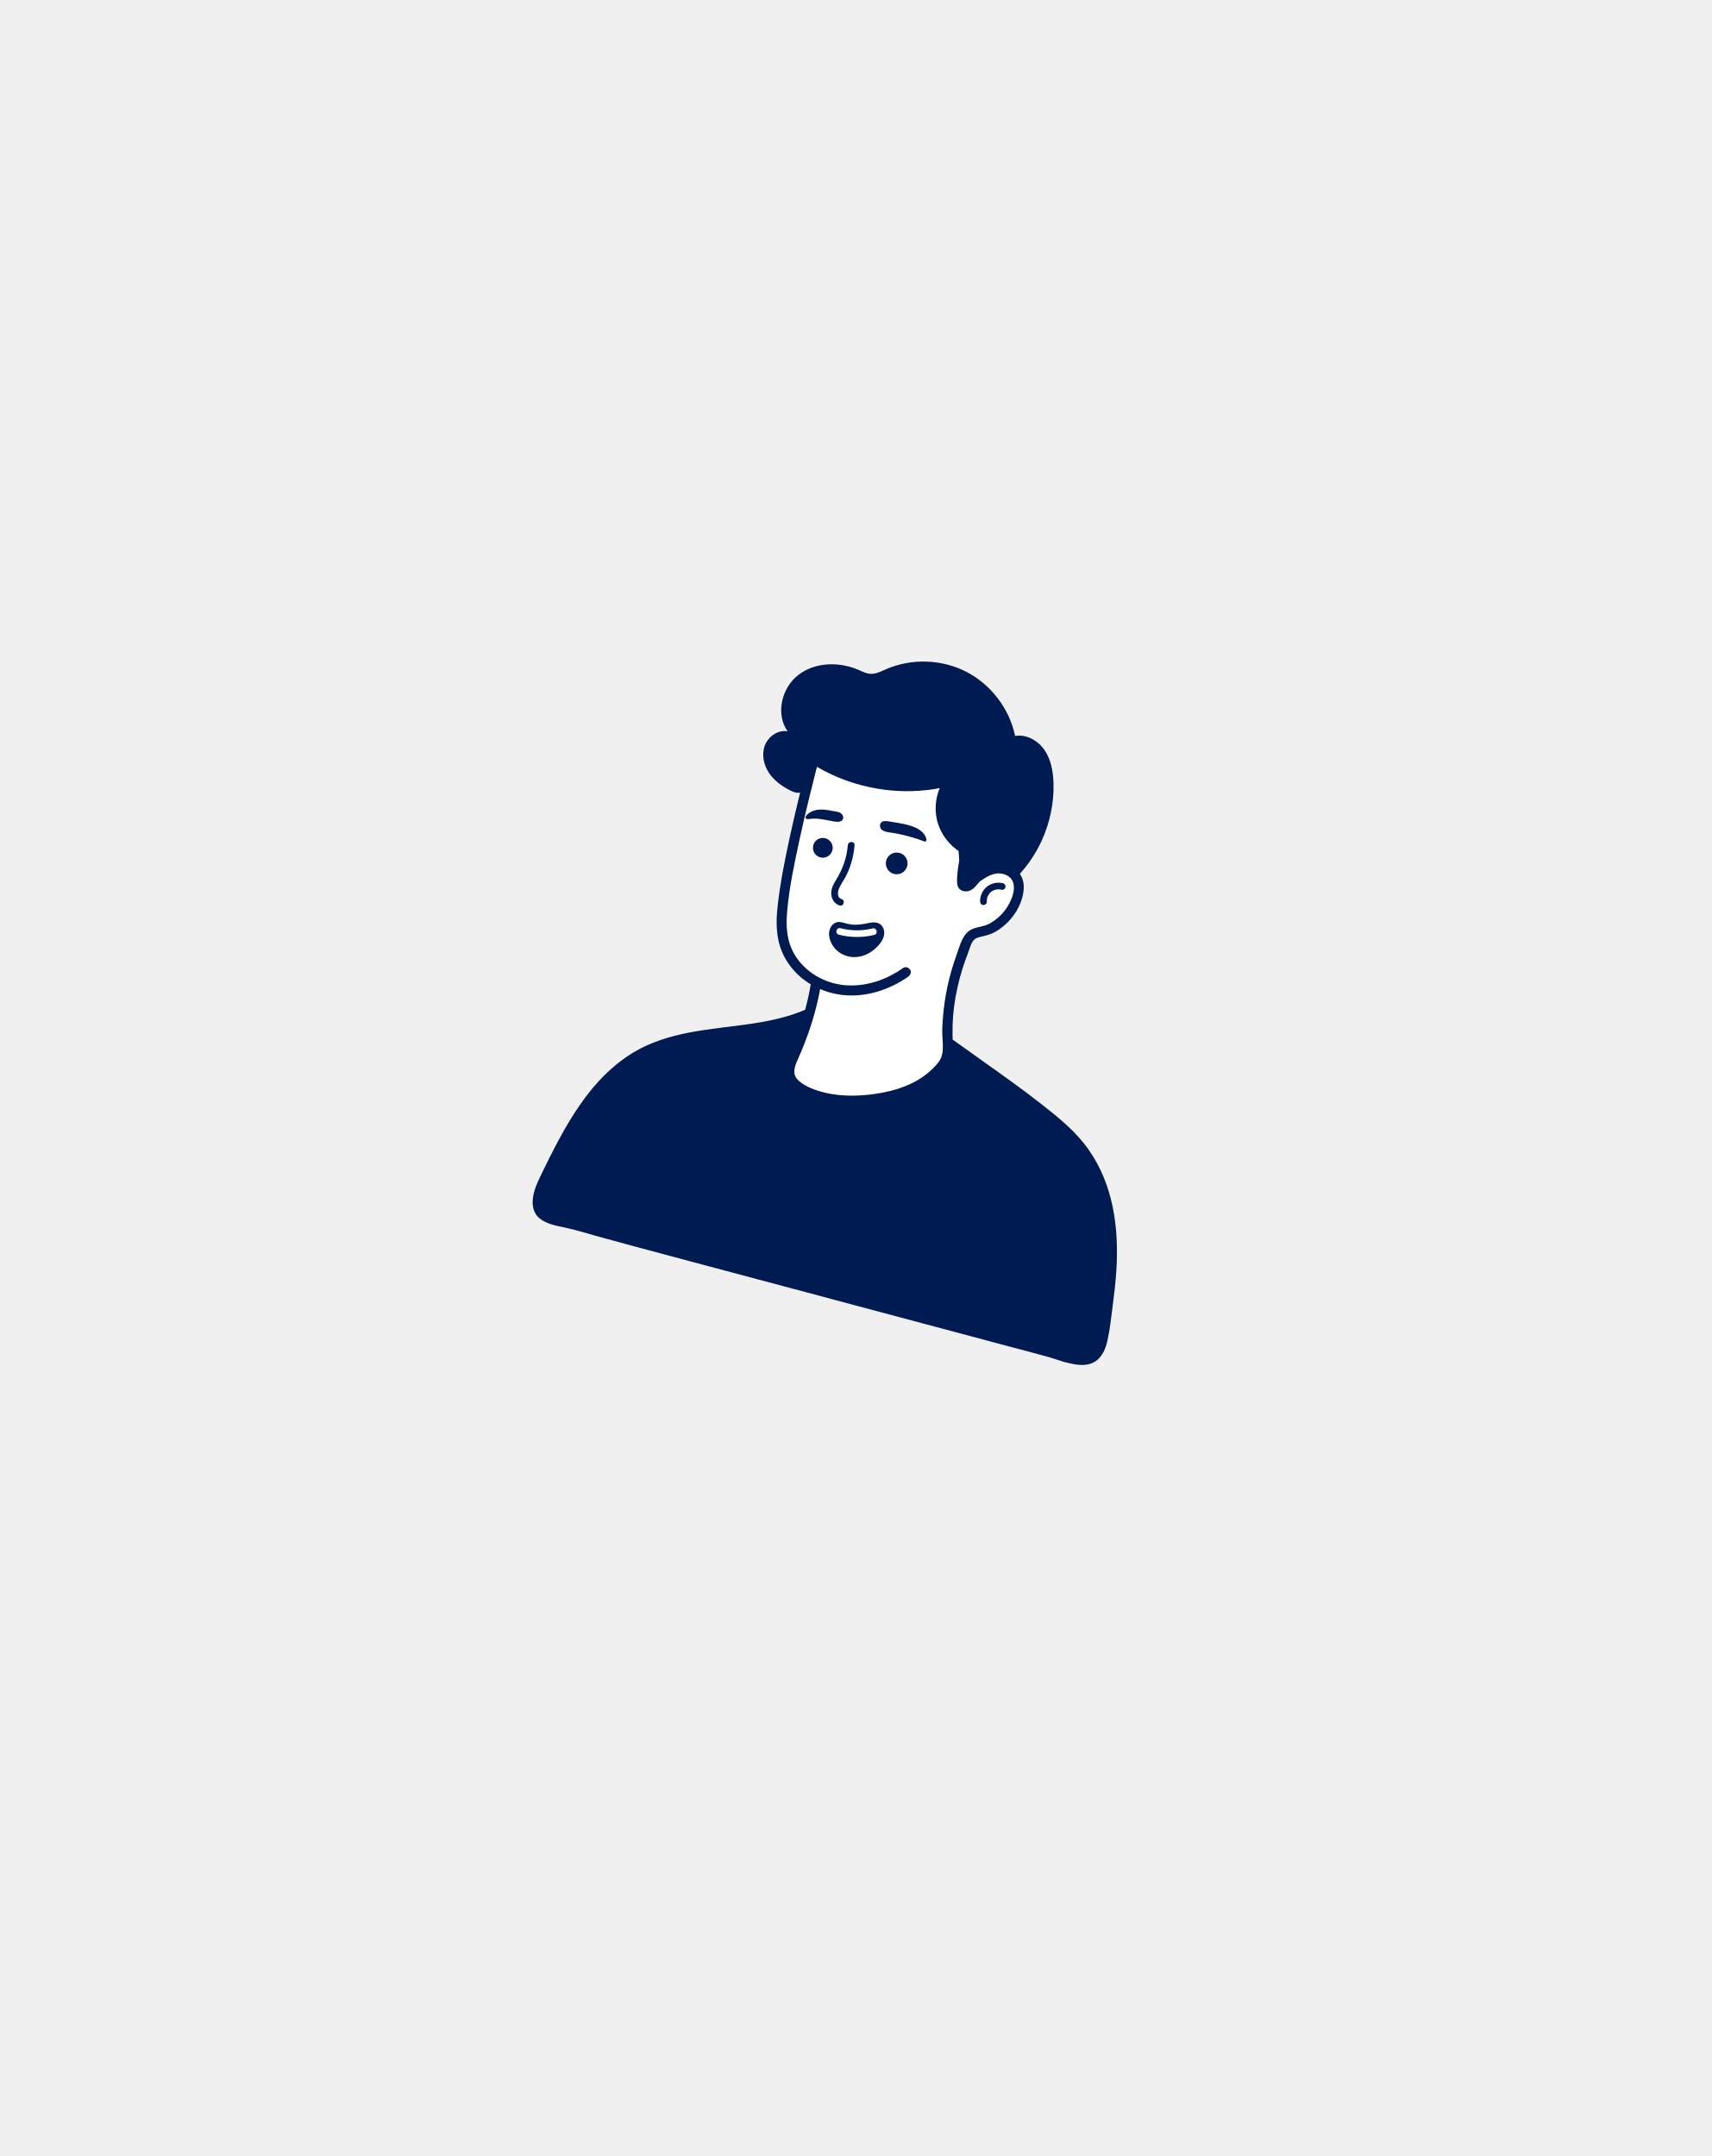
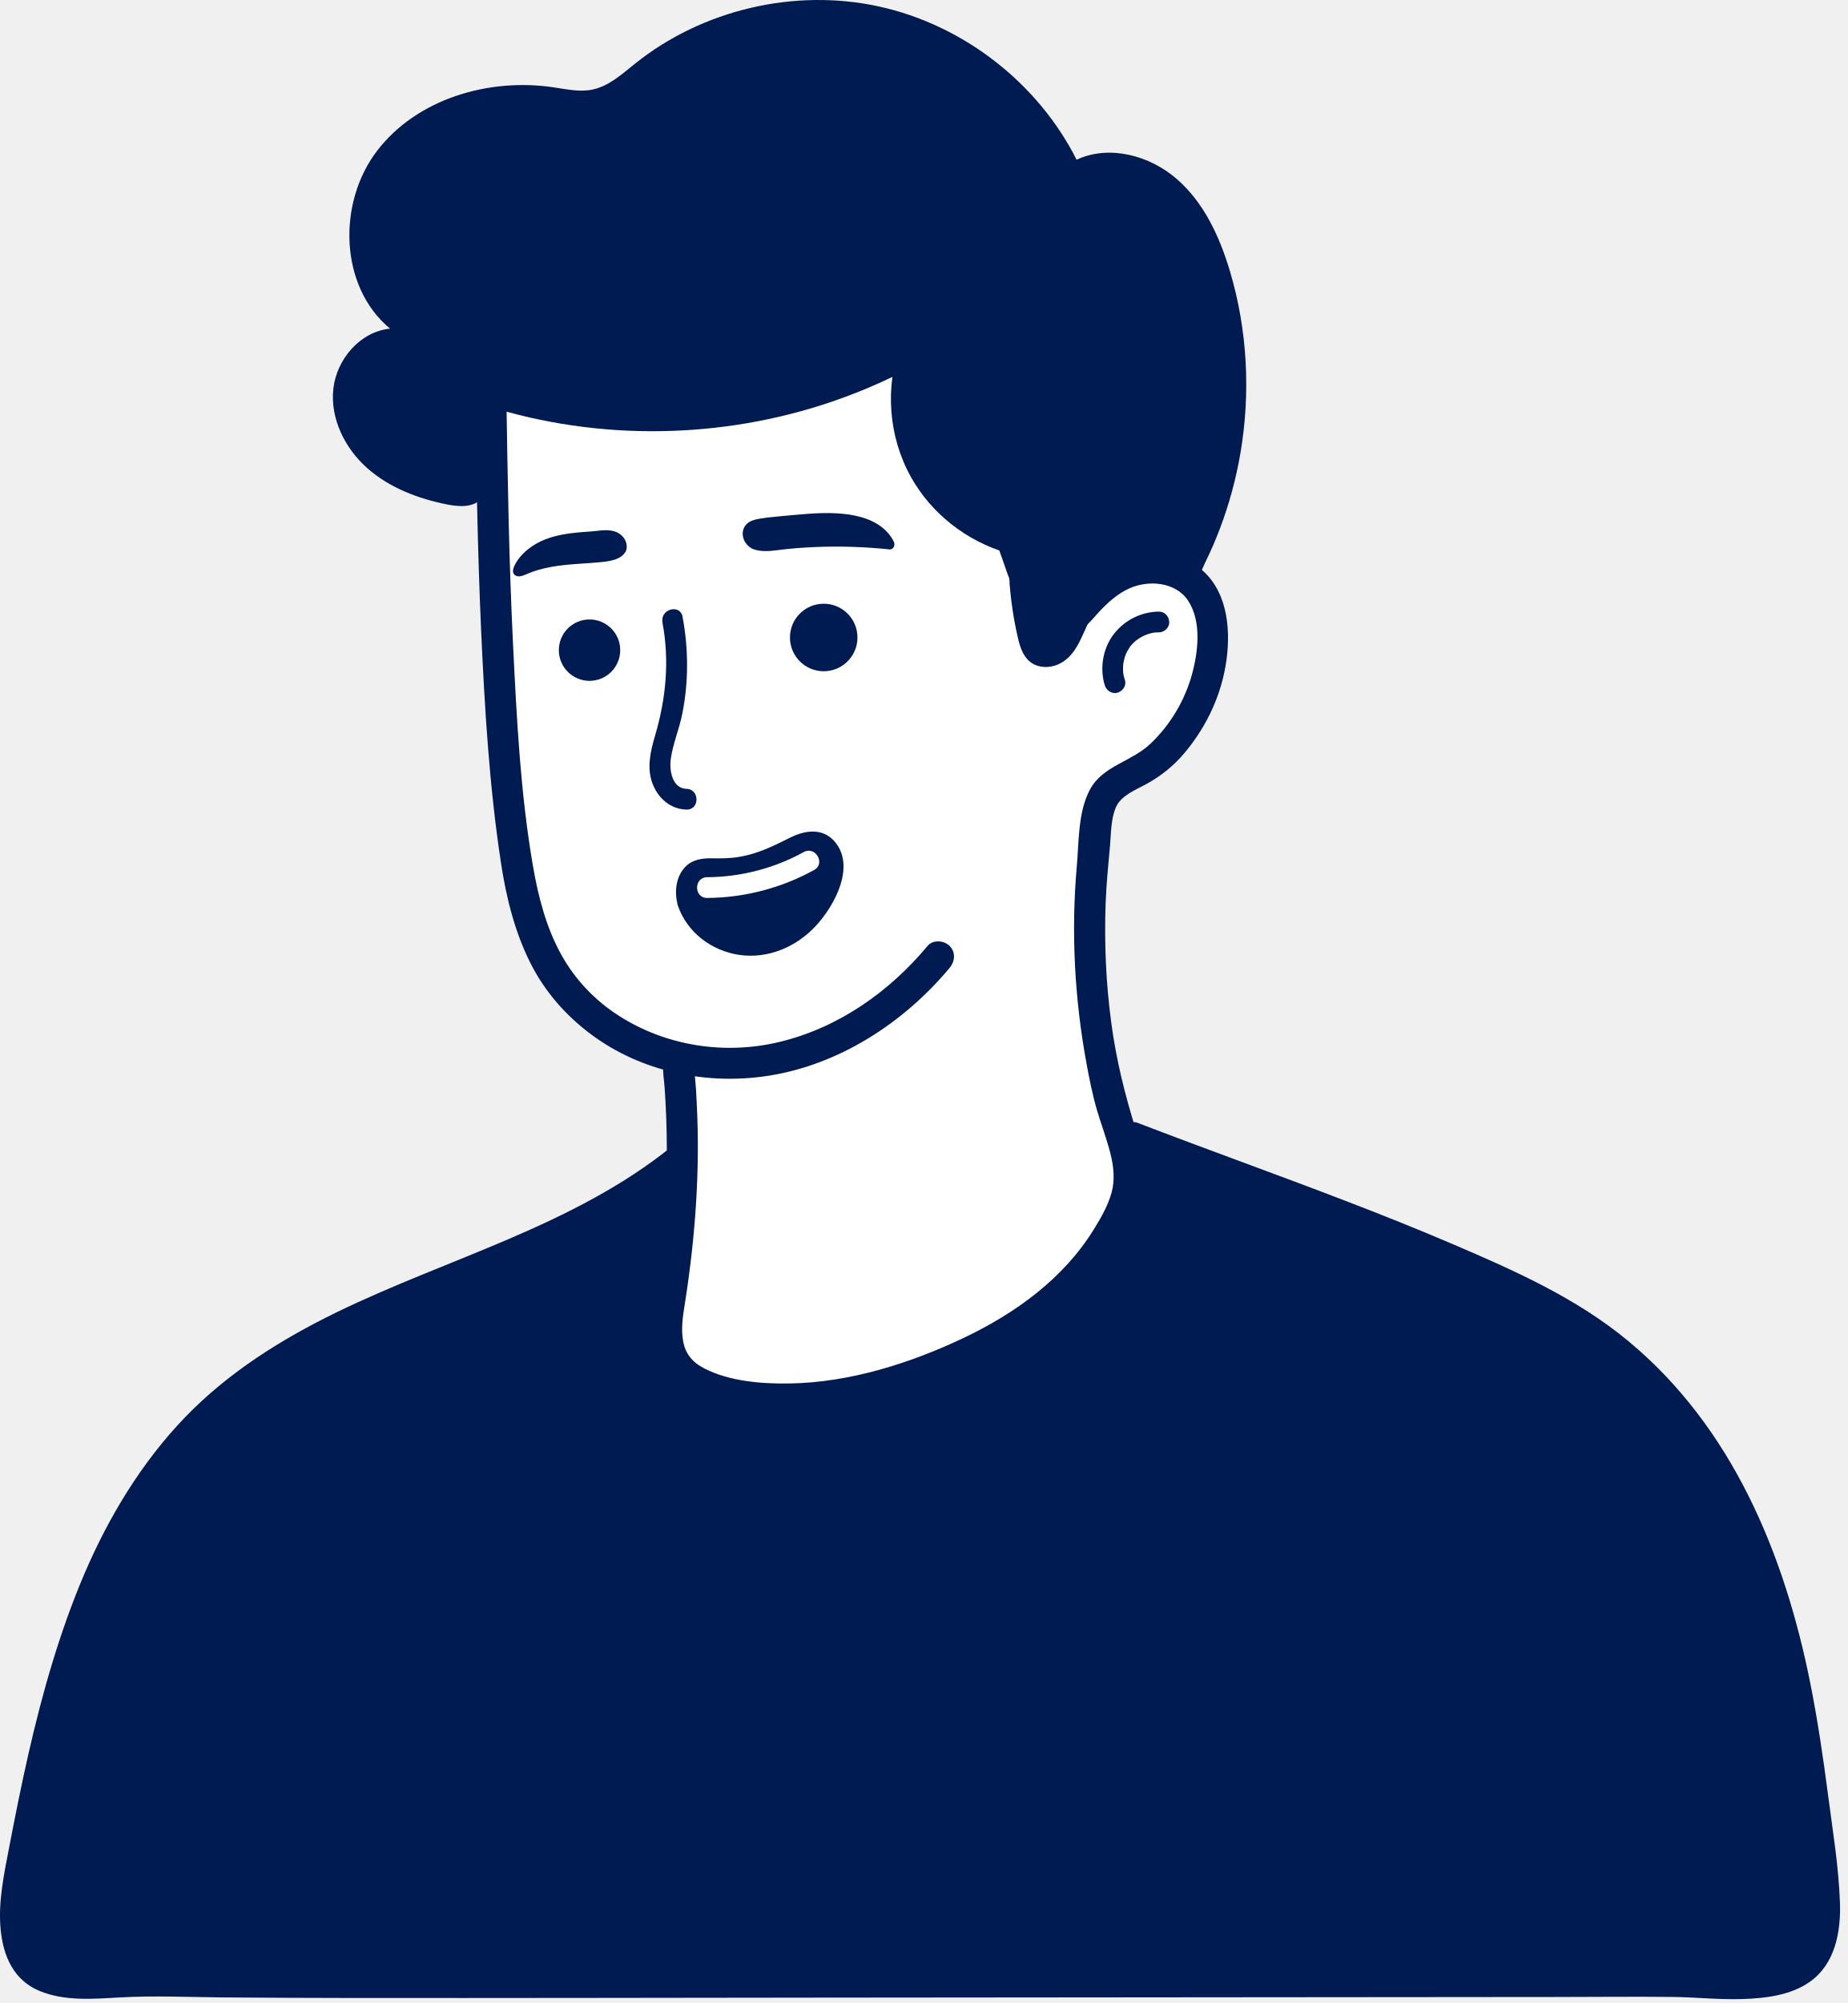
- <svg xmlns="http://www.w3.org/2000/svg" width="308" height="388" viewBox="0 0 308 388" fill="none">
-   <path d="M145.505 182.113C136.099 186.318 124.729 184.474 115.578 189.2C106.85 193.707 102.027 203.144 97.755 211.99C96.954 213.651 95.742 216.421 96.923 218.21C98.027 219.884 101.483 220.167 103.237 220.666C108.979 222.3 114.749 223.842 120.515 225.382C130.511 228.052 140.51 230.724 150.507 233.39C158.904 235.631 167.3 237.873 175.697 240.114C179.96 241.257 184.225 242.391 188.493 243.531C190.831 244.157 195.224 246.21 197.285 244.094C198.431 242.916 198.726 241.178 198.967 239.55C199.912 233.173 200.864 226.71 200.149 220.304C199.406 213.645 196.635 207.413 191.568 202.936C185.307 197.403 178.072 192.652 171.321 187.74C169.994 191.33 166.817 194.001 163.297 195.493C159.776 196.985 155.906 197.442 152.093 197.719C149.812 197.883 146.333 198.167 144.799 196.133C143.233 194.063 142.516 191.858 142.866 189.238C143.215 186.619 144.365 184.338 145.505 182.038" fill="#001A52" />
-   <path d="M145.206 181.588C138.519 184.551 131.019 184.463 123.949 185.834C120.451 186.514 117.003 187.582 113.935 189.428C110.868 191.274 108.19 193.834 105.96 196.672C103.731 199.51 101.823 202.695 100.119 205.927C99.265 207.549 98.451 209.193 97.652 210.842C96.964 212.264 96.214 213.718 95.946 215.289C95.679 216.86 95.919 218.348 97.184 219.326C98.449 220.304 100.107 220.59 101.612 220.907C103.533 221.309 105.412 221.904 107.304 222.432C109.541 223.052 111.78 223.66 114.025 224.266C123.102 226.71 132.184 229.119 141.266 231.544C150.32 233.962 159.379 236.381 168.434 238.799C172.906 239.997 177.376 241.187 181.849 242.381C184.041 242.968 186.244 243.53 188.429 244.14C189.727 244.5 190.988 244.996 192.3 245.306C193.611 245.616 195.106 245.846 196.407 245.357C198.069 244.731 198.871 243.038 199.25 241.405C199.727 239.347 199.935 237.195 200.214 235.1C200.493 233.005 200.747 230.803 200.886 228.642C201.373 221.03 200.349 213.192 195.846 206.824C193.574 203.61 190.512 201.146 187.441 198.73C183.968 196.003 180.365 193.449 176.763 190.895C175.047 189.68 173.332 188.461 171.629 187.225C171.281 186.974 170.868 187.261 170.743 187.589C168.611 193.237 162.478 195.73 156.952 196.606C155.431 196.846 153.89 196.989 152.353 197.104C151.083 197.199 149.806 197.301 148.532 197.192C147.359 197.093 146.088 196.773 145.309 195.826C144.529 194.879 143.902 193.628 143.596 192.397C142.737 188.897 144.509 185.397 146.02 182.346C146.363 181.654 145.327 181.044 144.984 181.736C143.479 184.781 141.802 188.144 142.246 191.645C142.578 194.261 144.047 197.268 146.73 198.078C148.09 198.488 149.561 198.48 150.963 198.403C152.518 198.318 154.076 198.188 155.621 197.996C158.912 197.592 162.224 196.865 165.159 195.266C168.094 193.667 170.683 191.128 171.9 187.903L171.014 188.267C177.867 193.248 185.079 197.865 191.369 203.571C196.687 208.394 199.297 215.288 199.717 222.35C199.969 226.566 199.578 230.797 199.019 234.975C198.741 237.033 198.545 239.158 198.062 241.178C197.707 242.672 196.973 244.172 195.307 244.398C193.982 244.574 192.604 244.184 191.35 243.802C189.937 243.374 188.542 242.93 187.117 242.548C182.753 241.379 178.387 240.217 174.023 239.052C165.235 236.705 156.447 234.359 147.66 232.013C138.857 229.662 130.054 227.312 121.247 224.96C116.825 223.775 112.401 222.598 107.985 221.378C106.092 220.854 104.207 220.237 102.284 219.825C100.866 219.524 99.255 219.312 98.031 218.474C96.807 217.636 96.925 216.033 97.291 214.745C97.723 213.226 98.496 211.811 99.19 210.4C100.773 207.173 102.427 203.973 104.377 200.952C106.28 198.002 108.477 195.226 111.142 192.928C113.803 190.633 116.896 188.989 120.256 187.972C126.995 185.928 134.16 186.076 140.962 184.31C142.617 183.878 144.239 183.325 145.802 182.632C146.508 182.319 145.902 181.281 145.201 181.591L145.206 181.588Z" fill="#001A52" />
-   <path d="M147.181 176.898C146.649 176.946 146.74 177.552 146.657 178.002C146.549 178.592 146.429 179.178 146.298 179.761C146.039 180.928 145.736 182.087 145.4 183.234C144.731 185.498 143.903 187.72 142.932 189.874C142.339 191.188 141.682 192.68 142.243 194.009C142.571 194.785 143.267 195.345 143.985 195.795C147.367 197.917 151.58 198.27 155.563 197.964C158.647 197.728 161.744 197.122 164.515 195.749C166.476 194.781 168.27 193.411 169.612 191.671C171.086 189.763 170.394 187.499 170.463 185.182C170.607 180.445 171.566 175.736 173.292 171.323C173.704 170.268 174.058 168.699 175.102 168.132C176.078 167.601 177.398 167.602 178.437 167.038C180.652 165.835 182.405 163.753 183.086 161.318C183.382 160.261 183.479 159.079 182.987 158.097C182.329 156.788 180.722 156.141 179.267 156.303C178.288 156.41 177.44 156.835 176.617 157.352C175.704 157.925 175.642 158.203 174.829 157.363C174.215 156.73 173.797 155.78 173.56 154.944C173.487 154.688 173.381 152.639 173.331 152.609C171.346 151.422 169.898 149.374 169.435 147.105C168.973 144.836 169.509 142.387 170.872 140.52C162.653 142.649 153.567 141.186 146.429 136.585C144.39 144.693 142.35 152.814 141.11 161.082C140.65 164.145 140.316 167.346 141.306 170.279C142.68 174.352 146.589 177.312 150.823 178.048C155.058 178.785 159.502 177.47 163.005 174.977" fill="white" />
-   <path d="M146.944 176.03C145.86 176.237 145.878 177.316 145.714 178.16C145.486 179.336 145.216 180.5 144.91 181.654C144.31 183.896 143.569 186.104 142.669 188.24C141.932 189.997 140.696 191.976 141.274 193.957C141.851 195.937 144.188 197.082 146.008 197.785C149.991 199.321 154.558 199.176 158.706 198.486C162.854 197.797 166.59 196.259 169.388 193.312C170.122 192.538 170.785 191.707 171.14 190.691C171.496 189.674 171.492 188.652 171.447 187.641C171.354 185.479 171.395 183.361 171.677 181.209C171.974 178.924 172.475 176.664 173.153 174.46C173.479 173.398 173.872 172.366 174.255 171.324C174.505 170.636 174.695 169.865 175.149 169.273C175.602 168.681 176.521 168.583 177.213 168.416C178.176 168.18 179.034 167.8 179.842 167.228C181.494 166.065 182.809 164.488 183.581 162.616C184.303 160.864 184.633 158.687 183.395 157.082C182.244 155.587 180.168 155.093 178.39 155.55C177.455 155.789 176.601 156.278 175.804 156.807C175.779 156.821 175.452 157.036 175.449 157.031C175.428 156.988 175.794 156.999 175.776 157.019C175.717 157.086 175.058 156.2 174.988 156.074C174.767 155.691 174.594 155.284 174.471 154.857C174.457 154.803 174.438 154.736 174.42 154.677C174.376 154.532 174.441 154.861 174.424 154.724C174.407 154.586 174.395 154.446 174.383 154.306C174.338 153.775 174.312 153.237 174.251 152.706C174.195 152.248 174.052 152.023 173.655 151.754C173.3 151.514 172.957 151.277 172.641 150.985C171.988 150.387 171.451 149.695 171.034 148.915C170.156 147.282 169.953 145.36 170.415 143.572C170.66 142.629 171.08 141.775 171.645 140.98C172.123 140.312 171.34 139.471 170.627 139.654C164.385 141.251 157.712 140.74 151.739 138.343C150.042 137.66 148.414 136.797 146.878 135.809C146.385 135.494 145.689 135.801 145.549 136.353C144.418 140.854 143.286 145.356 142.288 149.888C141.323 154.277 140.411 158.721 139.919 163.19C139.7 165.168 139.66 167.174 140.056 169.135C140.427 170.973 141.251 172.654 142.414 174.119C144.648 176.933 148.056 178.651 151.599 179.057C155.77 179.536 160.052 178.144 163.449 175.751C163.847 175.472 164.037 174.967 163.779 174.52C163.552 174.128 162.947 173.908 162.547 174.191C159.712 176.19 156.33 177.429 152.834 177.343C149.581 177.263 146.424 175.882 144.224 173.467C143.124 172.26 142.333 170.815 141.931 169.231C141.479 167.45 141.5 165.589 141.668 163.771C142.055 159.555 142.956 155.353 143.847 151.223C144.888 146.395 146.092 141.606 147.297 136.817L145.968 137.361C151.688 141.026 158.616 142.771 165.392 142.309C167.32 142.178 169.236 141.87 171.107 141.392L170.089 140.066C168.533 142.25 167.986 145.111 168.645 147.715C169.242 150.074 170.8 152.126 172.868 153.39L172.545 153.063C172.545 153.063 172.416 152.787 172.474 152.911C172.474 152.911 172.452 152.698 172.457 152.803C172.464 152.887 172.474 152.973 172.48 153.058C172.504 153.325 172.52 153.591 172.545 153.855C172.577 154.291 172.586 154.754 172.688 155.179C172.872 155.947 173.236 156.741 173.691 157.382C174.104 157.961 174.685 158.66 175.432 158.769C176.099 158.865 176.605 158.416 177.134 158.084C177.767 157.69 178.437 157.342 179.18 157.218C180.383 157.017 181.868 157.531 182.293 158.765C182.762 160.144 182.09 161.815 181.391 162.997C180.595 164.343 179.43 165.467 178.06 166.215C176.689 166.964 175.059 166.727 173.974 167.88C172.964 168.953 172.581 170.631 172.086 171.983C170.786 175.552 169.991 179.293 169.683 183.073C169.606 184.011 169.545 184.953 169.563 185.891C169.583 186.759 169.675 187.626 169.666 188.495C169.658 189.285 169.546 190.073 169.138 190.76C168.73 191.447 168.159 192.012 167.598 192.542C165.172 194.83 161.981 196.049 158.741 196.65C155.344 197.279 151.651 197.447 148.276 196.6C146.708 196.209 144.95 195.585 143.73 194.486C143.181 193.995 142.887 193.418 142.942 192.669C142.998 191.921 143.298 191.25 143.588 190.602C145.166 187.05 146.443 183.401 147.26 179.591C147.362 179.117 147.468 178.643 147.543 178.165C147.57 178.002 147.626 177.793 147.608 177.627C147.579 177.378 147.748 177.693 147.424 177.756C147.901 177.664 148.179 177.091 148.057 176.647C147.922 176.147 147.429 175.923 146.949 176.014L146.944 176.03Z" fill="#001A52" />
-   <path d="M152.562 152.106C152.393 154.363 151.624 156.427 150.451 158.345C149.956 159.154 149.474 160.054 149.596 161.037C149.704 161.92 150.224 162.69 151.101 162.95C151.843 163.17 152.154 162.008 151.412 161.789C150.609 161.549 150.727 160.472 150.981 159.881C151.33 159.057 151.905 158.336 152.299 157.533C153.141 155.829 153.625 153.993 153.772 152.098C153.828 151.329 152.626 151.339 152.57 152.108L152.562 152.106Z" fill="#001A52" />
-   <path d="M147.724 153.855C148.429 154.044 149.155 153.625 149.344 152.92C149.533 152.214 149.114 151.489 148.408 151.3C147.702 151.111 146.977 151.53 146.788 152.235C146.599 152.941 147.018 153.666 147.724 153.855Z" fill="#001A52" stroke="#001A52" stroke-width="0.91" stroke-miterlimit="10" />
-   <path d="M160.982 156.785C161.758 156.993 162.556 156.533 162.764 155.757C162.972 154.981 162.511 154.183 161.735 153.975C160.959 153.767 160.161 154.227 159.953 155.003C159.745 155.779 160.206 156.577 160.982 156.785Z" fill="#001A52" stroke="#001A52" stroke-miterlimit="10" />
-   <path d="M158.86 149.109C159.234 149.446 159.95 149.484 160.396 149.554C162.458 149.866 164.5 150.409 166.436 151.16C166.303 150.386 165.554 149.679 164.661 149.232C163.841 148.826 162.949 148.637 162.051 148.475C161.152 148.313 160.304 148.148 159.409 148.066C159.191 148.044 158.944 148.036 158.776 148.182C158.646 148.297 158.6 148.484 158.62 148.655C158.643 148.848 158.729 148.991 158.857 149.104L158.86 149.109Z" fill="#001A52" />
-   <path d="M158.651 149.315C159.079 149.654 159.584 149.735 160.117 149.807C160.798 149.898 161.47 150.024 162.14 150.171C163.579 150.486 164.987 150.913 166.361 151.439C166.583 151.523 166.758 151.275 166.719 151.078C166.321 149.171 163.914 148.522 162.289 148.219C161.748 148.12 161.206 148.02 160.665 147.933C160.187 147.859 159.672 147.75 159.191 147.763C158.326 147.788 158.096 148.739 158.656 149.312C158.92 149.582 159.333 149.17 159.073 148.901C158.881 148.704 158.882 148.406 159.196 148.349C159.336 148.324 159.515 148.368 159.657 148.381C160.072 148.426 160.49 148.492 160.903 148.562C161.633 148.687 162.365 148.804 163.086 148.98C164.257 149.269 165.881 149.887 166.163 151.232L166.521 150.872C165.249 150.386 163.942 149.982 162.613 149.675C161.96 149.525 161.302 149.395 160.641 149.292C160.143 149.213 159.488 149.228 159.078 148.898C158.787 148.667 158.371 149.074 158.661 149.309L158.651 149.315Z" fill="#001A52" />
-   <path d="M151.368 147.409C151.336 147.45 151.293 147.488 151.239 147.519C151.14 147.576 151.016 147.592 150.897 147.602C150.434 147.64 149.969 147.548 149.517 147.44C149.119 147.346 148.691 147.285 148.286 147.218C147.409 147.066 146.505 146.973 145.638 147.11C145.564 147.123 145.284 147.177 145.232 147.092C145.194 147.032 145.359 146.882 145.399 146.838C145.546 146.679 145.725 146.536 145.923 146.419C146.321 146.185 146.795 146.043 147.285 145.983C147.837 145.919 148.403 145.959 148.962 146.042C149.241 146.084 149.52 146.142 149.798 146.204C150.076 146.266 150.36 146.276 150.636 146.346C150.869 146.404 151.1 146.503 151.261 146.662C151.451 146.85 151.529 147.195 151.369 147.405L151.368 147.409Z" fill="#001A52" />
-   <path d="M151.175 147.216C151.002 147.398 150.642 147.347 150.415 147.328C150.135 147.303 149.861 147.242 149.587 147.181C149.074 147.064 148.556 146.983 148.037 146.907C147.555 146.831 147.067 146.779 146.583 146.774C146.335 146.77 146.091 146.783 145.843 146.812C145.735 146.825 145.631 146.843 145.528 146.856C145.429 146.867 145.326 146.819 145.424 146.903L145.501 147.094C145.47 147.165 145.477 147.171 145.519 147.107C145.541 147.084 145.565 147.057 145.588 147.034C145.681 146.935 145.78 146.845 145.893 146.763C146.107 146.613 146.346 146.499 146.596 146.417C147.124 146.243 147.681 146.209 148.236 146.242C148.792 146.275 149.367 146.421 149.935 146.515C150.238 146.563 151.49 146.691 151.134 147.276C150.95 147.575 151.424 147.851 151.608 147.552C151.842 147.175 151.713 146.696 151.386 146.414C150.973 146.063 150.427 146.057 149.922 145.959C148.838 145.748 147.728 145.537 146.64 145.835C146.165 145.965 145.708 146.183 145.342 146.512C145.138 146.698 144.749 147.083 145.097 147.334C145.229 147.428 145.399 147.415 145.553 147.398C145.811 147.364 146.064 147.332 146.324 147.323C146.889 147.304 147.451 147.359 148.004 147.449C148.664 147.556 149.313 147.705 149.973 147.815C150.469 147.898 151.178 148.01 151.561 147.602C151.804 147.347 151.418 146.958 151.176 147.212L151.175 147.216Z" fill="#001A52" />
-   <path d="M149.789 168.2C149.755 167.556 150.087 166.641 150.816 166.521C151.242 166.448 151.666 166.649 152.07 166.753C152.507 166.87 152.96 166.946 153.414 166.985C154.307 167.062 155.209 166.992 156.079 166.782C156.727 166.623 157.472 166.4 158.018 166.778C158.4 167.042 158.559 167.546 158.511 168.006C158.462 168.466 158.236 168.891 157.973 169.268C156.945 170.752 155.172 171.779 153.372 171.633C151.573 171.486 149.889 169.998 149.79 168.196L149.789 168.2Z" fill="#001A52" />
-   <path d="M150.387 168.198C150.375 167.842 150.475 167.251 150.874 167.125C151.168 167.034 151.568 167.245 151.843 167.319C152.233 167.427 152.63 167.496 153.032 167.546C153.83 167.648 154.627 167.633 155.425 167.519C155.792 167.464 156.151 167.382 156.514 167.296C156.829 167.219 157.273 167.081 157.585 167.231C158.277 167.561 157.726 168.563 157.446 168.973C157.108 169.464 156.662 169.904 156.169 170.241C155.174 170.916 153.926 171.271 152.743 170.916C151.559 170.562 150.477 169.492 150.383 168.201C150.326 167.435 149.123 167.436 149.181 168.211C149.302 169.832 150.38 171.216 151.858 171.862C153.419 172.541 155.199 172.28 156.618 171.382C157.954 170.533 159.762 168.632 158.893 166.921C158.419 165.994 157.407 165.884 156.485 166.073C155.441 166.283 154.478 166.485 153.403 166.392C152.855 166.345 152.334 166.214 151.811 166.061C151.287 165.908 150.73 165.834 150.235 166.104C149.497 166.503 149.158 167.412 149.183 168.216C149.209 169.019 150.409 168.984 150.385 168.206L150.387 168.198Z" fill="#001A52" />
-   <path d="M150.926 168.201C153.024 168.751 155.233 168.762 157.339 168.244C158.09 168.059 157.774 166.9 157.023 167.084C155.121 167.554 153.134 167.536 151.241 167.041C150.493 166.845 150.182 168.006 150.93 168.202L150.926 168.201Z" fill="white" />
-   <path d="M177.572 162.259C177.567 162.154 177.568 162.055 177.575 161.953C177.579 161.909 177.588 161.828 177.575 161.92C177.582 161.864 177.593 161.809 177.604 161.753C177.624 161.663 177.648 161.57 177.676 161.482C177.689 161.436 177.708 161.395 177.724 161.35C177.742 161.284 177.689 161.419 177.737 161.316C177.783 161.225 177.828 161.133 177.881 161.044C177.904 161.004 177.931 160.966 177.954 160.926C177.956 160.918 178.065 160.774 177.99 160.869C178.046 160.797 178.111 160.728 178.174 160.662C178.214 160.622 178.253 160.583 178.297 160.545C178.308 160.536 178.42 160.441 178.363 160.484C178.31 160.528 178.435 160.433 178.43 160.436C178.465 160.412 178.506 160.385 178.545 160.363C178.629 160.311 178.716 160.267 178.806 160.225C178.906 160.177 178.774 160.233 178.838 160.213C178.879 160.199 178.921 160.181 178.966 160.168C179.061 160.14 179.156 160.111 179.252 160.092C179.296 160.083 179.34 160.074 179.384 160.065C179.261 160.09 179.427 160.06 179.443 160.06C179.533 160.051 179.621 160.049 179.712 160.049C179.803 160.048 179.893 160.056 179.981 160.067C179.844 160.051 180.016 160.076 180.031 160.081C180.082 160.094 180.137 160.105 180.187 160.118C180.489 160.199 180.854 160.015 180.924 159.693C180.993 159.372 180.825 159.04 180.498 158.957C179.508 158.704 178.454 158.919 177.641 159.54C176.827 160.16 176.325 161.228 176.369 162.273C176.38 162.587 176.644 162.886 176.976 162.871C177.308 162.857 177.587 162.604 177.575 162.264L177.572 162.259Z" fill="#001A52" />
-   <path d="M175.949 159.053C176.289 158.638 176.616 158.207 177.013 157.886C177.569 157.438 178.048 156.827 178.747 156.604C179.386 156.402 180.131 156.44 180.788 156.545C181.181 156.609 181.64 156.711 181.988 156.912C182.337 157.114 182.608 157.464 183.043 157.531C183.366 157.58 183.577 157.193 183.782 156.957C184.276 156.397 184.741 155.808 185.177 155.203C186.05 153.989 186.805 152.689 187.431 151.33C188.912 148.109 189.674 144.554 189.579 141.006C189.523 138.921 189.158 136.769 187.992 135.034C186.826 133.298 184.724 132.083 182.668 132.445C181.653 127.56 178.339 123.199 173.903 120.907C169.467 118.615 163.993 118.442 159.419 120.445C158.517 120.838 157.598 121.326 156.615 121.262C155.868 121.215 155.181 120.852 154.492 120.556C151.006 119.041 146.67 119.145 143.658 121.466C140.645 123.787 139.522 128.506 141.726 131.603C140.022 131.316 138.277 132.504 137.65 134.116C137.023 135.728 137.401 137.613 138.351 139.054C139.302 140.496 140.759 141.546 142.311 142.306C142.945 142.617 143.744 142.873 144.312 142.456C144.632 142.223 144.791 141.83 144.932 141.461C145.519 139.921 146.105 138.381 146.692 136.842C153.935 140.819 162.601 142.146 170.703 140.516C169.221 141.974 168.631 144.222 169.057 146.241C169.483 148.259 170.424 150.324 171.976 151.794C172.235 152.038 172.758 152.269 172.917 152.59C173.246 153.267 172.696 154.468 172.569 155.143C172.376 156.171 172.26 157.21 172.22 158.257C172.201 158.792 172.213 159.367 172.519 159.806C172.863 160.301 173.532 160.501 174.126 160.39C174.93 160.24 175.45 159.662 175.95 159.049L175.949 159.053Z" fill="#001A52" />
+ <svg xmlns="http://www.w3.org/2000/svg" width="107" height="116" viewBox="0 0 107 116" fill="none">
+   <path d="M39.319 66.844C31.322 73.34 19.862 74.502 12.245 81.435C4.982 88.048 2.765 98.411 0.929 108.062C0.584 109.873 0.131 112.863 1.735 114.286C3.234 115.616 6.645 114.995 8.469 115.023C14.438 115.115 20.411 115.111 26.38 115.107C36.726 115.099 47.076 115.091 57.422 115.079C66.112 115.071 74.803 115.063 83.494 115.055C87.907 115.055 92.32 115.047 96.738 115.043C99.159 115.043 103.933 115.889 105.376 113.312C106.178 111.877 106.014 110.122 105.825 108.487C105.088 102.082 104.334 95.594 101.985 89.591C99.544 83.351 95.255 78.049 89.202 75.035C81.722 71.312 73.504 68.595 65.712 65.597C65.359 69.409 62.982 72.811 59.967 75.163C56.953 77.516 53.333 78.959 49.721 80.213C47.561 80.962 44.274 82.137 42.266 80.57C40.217 78.975 38.954 77.031 38.614 74.41C38.273 71.789 38.794 69.288 39.299 66.772" fill="#001A52" />
+   <path d="M38.894 66.415C33.202 71.007 25.935 72.863 19.461 76.017C16.258 77.58 13.203 79.504 10.718 82.081C8.233 84.657 6.309 87.823 4.89 91.142C3.471 94.46 2.452 98.031 1.643 101.593C1.238 103.381 0.877 105.18 0.532 106.98C0.236 108.531 -0.113 110.13 0.035 111.717C0.184 113.304 0.801 114.678 2.276 115.295C3.751 115.913 5.427 115.76 6.962 115.676C8.922 115.568 10.89 115.656 12.855 115.676C15.176 115.696 17.497 115.704 19.822 115.708C29.222 115.72 38.618 115.696 48.018 115.688C57.39 115.68 66.766 115.672 76.138 115.664C80.768 115.664 85.394 115.656 90.023 115.652C92.292 115.652 94.565 115.624 96.834 115.648C98.181 115.66 99.528 115.812 100.875 115.772C102.222 115.732 103.725 115.568 104.855 114.758C106.298 113.724 106.635 111.881 106.579 110.206C106.507 108.094 106.15 105.962 105.877 103.866C105.605 101.77 105.28 99.578 104.855 97.454C103.356 89.975 100.338 82.67 94.341 77.684C91.314 75.167 87.719 73.58 84.127 72.041C80.066 70.306 75.925 68.771 71.784 67.236C69.812 66.507 67.84 65.774 65.876 65.02C65.475 64.868 65.15 65.253 65.114 65.601C64.517 71.609 59.238 75.604 54.127 77.88C52.72 78.506 51.269 79.043 49.814 79.552C48.611 79.972 47.404 80.401 46.146 80.626C44.987 80.834 43.676 80.854 42.678 80.141C41.68 79.427 40.75 78.382 40.137 77.271C38.401 74.113 39.207 70.274 39.876 66.936C40.029 66.178 38.87 65.858 38.718 66.615C38.053 69.945 37.303 73.629 38.638 76.895C39.636 79.335 41.833 81.86 44.635 81.948C46.054 81.992 47.473 81.604 48.807 81.167C50.287 80.682 51.758 80.153 53.201 79.568C56.275 78.325 59.286 76.766 61.707 74.462C64.128 72.158 65.972 69.036 66.313 65.605L65.551 66.186C73.46 69.224 81.622 71.817 89.174 75.7C95.559 78.983 99.865 84.966 102.097 91.679C103.432 95.686 104.15 99.874 104.691 104.054C104.955 106.114 105.316 108.218 105.372 110.294C105.416 111.829 105.096 113.468 103.544 114.117C102.31 114.63 100.879 114.61 99.568 114.566C98.093 114.518 96.63 114.45 95.154 114.45C90.637 114.45 86.119 114.458 81.602 114.462C72.506 114.47 63.411 114.478 54.315 114.486C45.204 114.494 36.092 114.502 26.977 114.51C22.399 114.51 17.821 114.518 13.239 114.482C11.275 114.466 9.295 114.358 7.331 114.458C5.884 114.534 4.272 114.746 2.873 114.253C1.474 113.761 1.174 112.182 1.194 110.843C1.218 109.264 1.599 107.697 1.903 106.154C2.597 102.627 3.366 99.109 4.469 95.686C5.543 92.344 6.946 89.094 8.926 86.184C10.902 83.279 13.464 80.89 16.446 79.039C22.427 75.32 29.386 73.608 35.499 70.142C36.986 69.296 38.409 68.342 39.74 67.268C40.341 66.784 39.488 65.938 38.89 66.419L38.894 66.415Z" fill="#001A52" />
+   <path d="M39.588 61.373C39.087 61.558 39.331 62.119 39.367 62.575C39.415 63.173 39.452 63.77 39.475 64.367C39.528 65.561 39.536 66.76 39.508 67.954C39.447 70.314 39.223 72.675 38.842 75.007C38.61 76.43 38.361 78.041 39.247 79.179C39.764 79.844 40.582 80.205 41.392 80.453C45.208 81.628 49.369 80.878 53.137 79.552C56.055 78.526 58.889 77.139 61.21 75.095C62.853 73.653 64.232 71.865 65.078 69.837C66.008 67.613 64.754 65.605 64.22 63.349C63.134 58.736 62.841 53.939 63.367 49.23C63.491 48.104 63.427 46.497 64.288 45.679C65.094 44.914 66.369 44.573 67.227 43.76C69.055 42.025 70.209 39.56 70.237 37.031C70.249 35.933 70.037 34.767 69.307 33.945C68.333 32.851 66.614 32.643 65.251 33.176C64.333 33.532 63.623 34.162 62.962 34.875C62.228 35.664 62.24 35.949 61.238 35.348C60.48 34.895 59.831 34.086 59.386 33.34C59.25 33.112 58.616 31.16 58.56 31.144C56.336 30.511 54.407 28.908 53.373 26.836C52.339 24.764 52.223 22.259 53.056 20.103C45.669 24.287 36.513 25.225 28.428 22.628C28.556 30.988 28.689 39.359 29.631 47.667C29.979 50.745 30.484 53.923 32.2 56.5C34.581 60.079 39.123 61.926 43.404 61.542C47.685 61.157 51.638 58.736 54.375 55.422" fill="white" />
+   <path d="M39.135 60.596C38.141 61.077 38.437 62.115 38.497 62.972C38.582 64.166 38.622 65.361 38.626 66.555C38.626 68.876 38.481 71.2 38.165 73.496C37.908 75.384 37.227 77.616 38.297 79.379C39.367 81.143 41.921 81.644 43.861 81.852C48.106 82.305 52.479 80.982 56.307 79.243C60.136 77.504 63.346 75.051 65.287 71.48C65.796 70.543 66.221 69.569 66.301 68.495C66.381 67.421 66.112 66.435 65.808 65.469C65.158 63.405 64.649 61.349 64.365 59.197C64.06 56.913 63.96 54.6 64.044 52.296C64.084 51.186 64.196 50.088 64.296 48.982C64.361 48.252 64.345 47.459 64.629 46.77C64.914 46.08 65.776 45.748 66.401 45.407C67.271 44.93 68.001 44.341 68.634 43.58C69.929 42.029 70.79 40.165 71.051 38.157C71.296 36.278 71.051 34.09 69.439 32.859C67.94 31.713 65.808 31.773 64.208 32.675C63.367 33.148 62.669 33.841 62.036 34.558C62.016 34.578 61.755 34.871 61.751 34.867C61.719 34.831 62.076 34.747 62.064 34.771C62.024 34.851 61.158 34.166 61.058 34.062C60.745 33.749 60.472 33.4 60.244 33.02C60.216 32.971 60.18 32.911 60.148 32.859C60.068 32.731 60.216 33.032 60.164 32.903C60.112 32.775 60.063 32.643 60.015 32.511C59.835 32.01 59.671 31.497 59.474 31C59.302 30.571 59.105 30.39 58.653 30.234C58.248 30.094 57.855 29.954 57.474 29.753C56.688 29.345 55.991 28.816 55.386 28.17C54.115 26.82 53.421 25.016 53.405 23.169C53.397 22.195 53.582 21.261 53.922 20.348C54.211 19.578 53.237 18.969 52.596 19.33C46.98 22.488 40.401 23.722 34.012 22.952C32.196 22.732 30.4 22.319 28.66 21.762C28.103 21.586 27.51 22.063 27.518 22.632C27.59 27.273 27.662 31.913 27.871 36.55C28.075 41.039 28.344 45.567 29.025 50.012C29.326 51.979 29.807 53.927 30.697 55.718C31.531 57.398 32.761 58.808 34.264 59.922C37.151 62.063 40.886 62.84 44.414 62.315C48.567 61.698 52.343 59.245 55.005 56.055C55.317 55.682 55.37 55.145 55.005 54.781C54.684 54.46 54.043 54.404 53.73 54.781C51.509 57.446 48.563 59.518 45.164 60.339C42.001 61.105 38.594 60.588 35.844 58.824C34.469 57.943 33.33 56.752 32.533 55.326C31.635 53.723 31.174 51.919 30.865 50.12C30.148 45.948 29.931 41.656 29.723 37.436C29.478 32.502 29.402 27.565 29.326 22.628L28.183 23.497C34.657 25.557 41.8 25.449 48.226 23.249C50.054 22.624 51.826 21.83 53.51 20.884L52.183 19.867C51.245 22.379 51.457 25.285 52.768 27.629C53.955 29.753 55.991 31.332 58.316 32.018L57.919 31.785C57.919 31.785 57.722 31.553 57.811 31.657C57.811 31.657 57.734 31.456 57.767 31.557C57.795 31.637 57.827 31.717 57.855 31.797C57.947 32.05 58.031 32.302 58.123 32.551C58.268 32.963 58.396 33.408 58.604 33.793C58.981 34.486 59.538 35.16 60.144 35.66C60.693 36.113 61.434 36.638 62.184 36.55C62.853 36.47 63.226 35.905 63.651 35.448C64.16 34.903 64.718 34.394 65.403 34.081C66.513 33.577 68.081 33.689 68.81 34.771C69.62 35.981 69.403 37.769 69.035 39.091C68.614 40.598 67.78 41.984 66.65 43.062C65.519 44.141 63.884 44.333 63.134 45.728C62.437 47.026 62.501 48.745 62.372 50.18C62.04 53.963 62.24 57.782 62.922 61.514C63.09 62.439 63.274 63.365 63.535 64.267C63.779 65.1 64.092 65.914 64.309 66.755C64.505 67.521 64.601 68.31 64.385 69.08C64.168 69.849 63.763 70.543 63.358 71.2C61.607 74.037 58.841 76.041 55.867 77.46C52.748 78.947 49.224 80.065 45.745 80.121C44.13 80.149 42.27 80.001 40.806 79.255C40.149 78.922 39.716 78.442 39.576 77.704C39.435 76.967 39.552 76.241 39.664 75.54C40.269 71.701 40.558 67.846 40.361 63.954C40.337 63.469 40.317 62.984 40.265 62.503C40.249 62.339 40.249 62.123 40.189 61.966C40.097 61.734 40.341 61.994 40.045 62.139C40.482 61.926 40.602 61.301 40.369 60.904C40.109 60.456 39.576 60.367 39.135 60.58V60.596Z" fill="#001A52" />
+   <path d="M38.369 36.033C38.79 38.258 38.581 40.45 37.944 42.606C37.676 43.515 37.443 44.509 37.816 45.427C38.149 46.253 38.85 46.862 39.764 46.886C40.538 46.906 40.538 45.704 39.764 45.684C38.926 45.66 38.762 44.59 38.854 43.952C38.978 43.067 39.347 42.221 39.52 41.343C39.892 39.48 39.884 37.58 39.536 35.713C39.391 34.955 38.233 35.276 38.377 36.033H38.369Z" fill="#001A52" />
+   <path d="M34.148 38.975C34.879 38.975 35.471 38.383 35.471 37.652C35.471 36.922 34.879 36.33 34.148 36.33C33.417 36.33 32.825 36.922 32.825 37.652C32.825 38.383 33.417 38.975 34.148 38.975Z" fill="#001A52" stroke="#001A52" stroke-width="0.91" stroke-miterlimit="10" />
+   <path d="M47.713 38.374C48.517 38.374 49.168 37.722 49.168 36.919C49.168 36.115 48.517 35.464 47.713 35.464C46.909 35.464 46.258 36.115 46.258 36.919C46.258 37.722 46.909 38.374 47.713 38.374Z" fill="#001A52" stroke="#001A52" stroke-miterlimit="10" />
+   <path d="M43.676 31.508C44.125 31.737 44.827 31.588 45.276 31.54C47.348 31.308 49.461 31.304 51.525 31.528C51.196 30.815 50.291 30.326 49.312 30.126C48.414 29.945 47.505 29.994 46.595 30.07C45.685 30.146 44.823 30.206 43.937 30.358C43.721 30.394 43.48 30.45 43.356 30.635C43.26 30.779 43.264 30.971 43.328 31.132C43.4 31.312 43.52 31.428 43.672 31.504L43.676 31.508Z" fill="#001A52" />
+   <path d="M43.528 31.761C44.029 31.977 44.538 31.925 45.072 31.857C45.753 31.769 46.434 31.717 47.12 31.685C48.591 31.617 50.062 31.665 51.525 31.817C51.762 31.841 51.866 31.557 51.778 31.376C50.9 29.637 48.407 29.633 46.759 29.761C46.21 29.805 45.661 29.849 45.116 29.906C44.635 29.958 44.109 29.986 43.648 30.122C42.819 30.37 42.843 31.348 43.532 31.757C43.857 31.949 44.15 31.445 43.829 31.252C43.592 31.112 43.516 30.823 43.805 30.687C43.933 30.627 44.117 30.623 44.258 30.599C44.671 30.535 45.092 30.491 45.508 30.451C46.246 30.383 46.984 30.306 47.725 30.29C48.932 30.266 50.66 30.443 51.281 31.669L51.533 31.228C50.178 31.088 48.812 31.036 47.449 31.084C46.779 31.108 46.11 31.152 45.444 31.224C44.943 31.276 44.314 31.46 43.833 31.248C43.492 31.1 43.196 31.601 43.536 31.753L43.528 31.761Z" fill="#001A52" />
+   <path d="M36 31.805C35.98 31.853 35.948 31.901 35.904 31.945C35.824 32.025 35.707 32.074 35.595 32.114C35.158 32.27 34.685 32.302 34.22 32.314C33.811 32.326 33.382 32.378 32.973 32.418C32.087 32.498 31.19 32.643 30.388 32.999C30.32 33.031 30.063 33.156 29.991 33.087C29.939 33.039 30.059 32.851 30.087 32.799C30.188 32.606 30.324 32.422 30.484 32.258C30.809 31.929 31.23 31.669 31.687 31.484C32.204 31.28 32.761 31.172 33.322 31.108C33.603 31.076 33.887 31.06 34.172 31.048C34.457 31.035 34.733 30.971 35.018 30.967C35.258 30.963 35.507 31 35.703 31.112C35.936 31.244 36.1 31.556 36 31.801V31.805Z" fill="#001A52" />
+   <path d="M35.764 31.669C35.643 31.889 35.283 31.933 35.058 31.974C34.782 32.022 34.501 32.034 34.22 32.046C33.695 32.066 33.174 32.122 32.653 32.182C32.168 32.234 31.683 32.31 31.214 32.43C30.973 32.49 30.741 32.567 30.508 32.659C30.408 32.699 30.312 32.743 30.216 32.783C30.123 32.819 30.011 32.799 30.128 32.855L30.252 33.02C30.24 33.096 30.248 33.1 30.272 33.028C30.288 32.999 30.304 32.967 30.32 32.939C30.384 32.819 30.456 32.707 30.544 32.599C30.713 32.398 30.913 32.226 31.134 32.082C31.599 31.777 32.128 31.601 32.673 31.489C33.218 31.376 33.811 31.368 34.385 31.312C34.689 31.28 35.932 31.08 35.739 31.737C35.639 32.074 36.168 32.218 36.269 31.881C36.397 31.456 36.148 31.028 35.76 30.839C35.27 30.607 34.741 30.743 34.228 30.779C33.126 30.855 32 30.94 31.026 31.509C30.601 31.757 30.216 32.086 29.947 32.498C29.799 32.731 29.522 33.204 29.923 33.356C30.075 33.412 30.236 33.356 30.38 33.3C30.621 33.2 30.857 33.104 31.106 33.028C31.647 32.863 32.204 32.771 32.761 32.715C33.427 32.647 34.092 32.623 34.757 32.559C35.258 32.511 35.972 32.434 36.237 31.941C36.405 31.633 35.932 31.356 35.764 31.665V31.669Z" fill="#001A52" />
+   <path d="M39.856 52.296C39.656 51.683 39.74 50.713 40.413 50.408C40.806 50.228 41.267 50.312 41.684 50.308C42.137 50.308 42.594 50.264 43.043 50.184C43.925 50.028 44.779 49.727 45.565 49.298C46.15 48.978 46.811 48.569 47.437 48.793C47.873 48.95 48.158 49.395 48.23 49.851C48.302 50.308 48.194 50.777 48.038 51.21C47.428 52.909 45.981 54.36 44.206 54.684C42.43 55.009 40.417 54.007 39.856 52.292V52.296Z" fill="#001A52" />
+   <path d="M40.434 52.14C40.329 51.799 40.273 51.202 40.626 50.977C40.886 50.813 41.328 50.913 41.612 50.913C42.017 50.917 42.418 50.881 42.819 50.825C43.616 50.717 44.382 50.497 45.124 50.18C45.464 50.032 45.789 49.859 46.118 49.683C46.402 49.527 46.795 49.278 47.136 49.342C47.889 49.483 47.617 50.593 47.453 51.062C47.252 51.623 46.935 52.164 46.547 52.617C45.761 53.526 44.647 54.192 43.412 54.156C42.177 54.12 40.854 53.366 40.429 52.144C40.177 51.418 39.014 51.731 39.271 52.464C39.808 53.999 41.207 55.057 42.803 55.298C44.486 55.55 46.138 54.837 47.276 53.602C48.346 52.436 49.601 50.132 48.318 48.705C47.621 47.932 46.615 48.088 45.773 48.509C44.819 48.982 43.941 49.427 42.879 49.615C42.338 49.711 41.8 49.719 41.255 49.707C40.71 49.695 40.153 49.767 39.744 50.156C39.135 50.733 39.043 51.699 39.275 52.468C39.508 53.238 40.658 52.893 40.434 52.148V52.14Z" fill="#001A52" />
+   <path d="M40.955 52.003C43.123 51.991 45.26 51.43 47.16 50.384C47.837 50.012 47.232 48.974 46.555 49.346C44.839 50.292 42.915 50.789 40.959 50.801C40.185 50.805 40.185 52.008 40.959 52.003H40.955Z" fill="white" />
+   <path d="M65.154 39.367C65.122 39.267 65.098 39.171 65.078 39.071C65.07 39.027 65.058 38.947 65.07 39.039C65.062 38.983 65.058 38.927 65.054 38.871C65.05 38.778 65.05 38.682 65.054 38.59C65.054 38.542 65.062 38.498 65.066 38.45C65.066 38.382 65.05 38.526 65.07 38.414C65.09 38.313 65.11 38.213 65.138 38.113C65.15 38.069 65.166 38.025 65.178 37.981C65.178 37.973 65.247 37.804 65.199 37.917C65.235 37.833 65.279 37.748 65.323 37.668C65.351 37.62 65.379 37.572 65.411 37.524C65.419 37.512 65.503 37.392 65.459 37.448C65.419 37.504 65.515 37.38 65.511 37.384C65.539 37.352 65.571 37.316 65.603 37.284C65.672 37.211 65.744 37.147 65.82 37.083C65.904 37.011 65.792 37.099 65.848 37.063C65.884 37.039 65.92 37.011 65.96 36.987C66.044 36.935 66.129 36.883 66.217 36.839C66.257 36.819 66.297 36.799 66.337 36.779C66.225 36.835 66.377 36.763 66.393 36.759C66.477 36.727 66.561 36.703 66.65 36.678C66.738 36.654 66.826 36.638 66.914 36.626C66.778 36.646 66.95 36.626 66.966 36.626C67.019 36.626 67.075 36.622 67.127 36.622C67.439 36.622 67.744 36.35 67.728 36.021C67.712 35.693 67.463 35.416 67.127 35.42C66.105 35.432 65.142 35.913 64.517 36.722C63.892 37.532 63.683 38.694 63.996 39.692C64.088 39.993 64.421 40.213 64.738 40.113C65.054 40.013 65.259 39.696 65.159 39.371L65.154 39.367Z" fill="#001A52" />
+   <path d="M62.757 36.69C62.978 36.202 63.182 35.701 63.483 35.288C63.904 34.711 64.208 33.997 64.826 33.601C65.391 33.24 66.121 33.084 66.782 33.016C67.179 32.975 67.648 32.955 68.037 33.06C68.425 33.164 68.778 33.432 69.215 33.384C69.54 33.348 69.644 32.919 69.78 32.639C70.113 31.97 70.41 31.28 70.674 30.583C71.203 29.184 71.596 27.733 71.849 26.259C72.446 22.764 72.262 19.133 71.251 15.731C70.658 13.731 69.748 11.747 68.173 10.373C66.597 8.998 64.252 8.369 62.361 9.25C60.116 4.794 55.786 1.44 50.908 0.374C46.03 -0.692 40.698 0.558 36.798 3.676C36.028 4.289 35.267 4.998 34.3 5.191C33.567 5.339 32.809 5.167 32.068 5.058C28.308 4.497 24.147 5.72 21.838 8.741C19.529 11.763 19.665 16.612 22.596 19.033C20.876 19.197 19.497 20.796 19.308 22.516C19.12 24.235 19.974 25.958 21.265 27.104C22.555 28.25 24.235 28.888 25.931 29.22C26.624 29.357 27.462 29.397 27.903 28.848C28.151 28.539 28.203 28.118 28.244 27.725C28.412 26.086 28.58 24.447 28.749 22.808C36.774 24.776 45.489 23.814 52.892 20.143C51.838 21.934 51.85 24.259 52.784 26.098C53.718 27.938 55.161 29.689 57.041 30.707C57.354 30.875 57.919 30.964 58.156 31.232C58.649 31.801 58.428 33.104 58.48 33.789C58.56 34.831 58.717 35.865 58.949 36.887C59.069 37.408 59.23 37.961 59.639 38.306C60.1 38.694 60.797 38.714 61.342 38.454C62.08 38.101 62.433 37.408 62.757 36.686V36.69Z" fill="#001A52" />
</svg>
